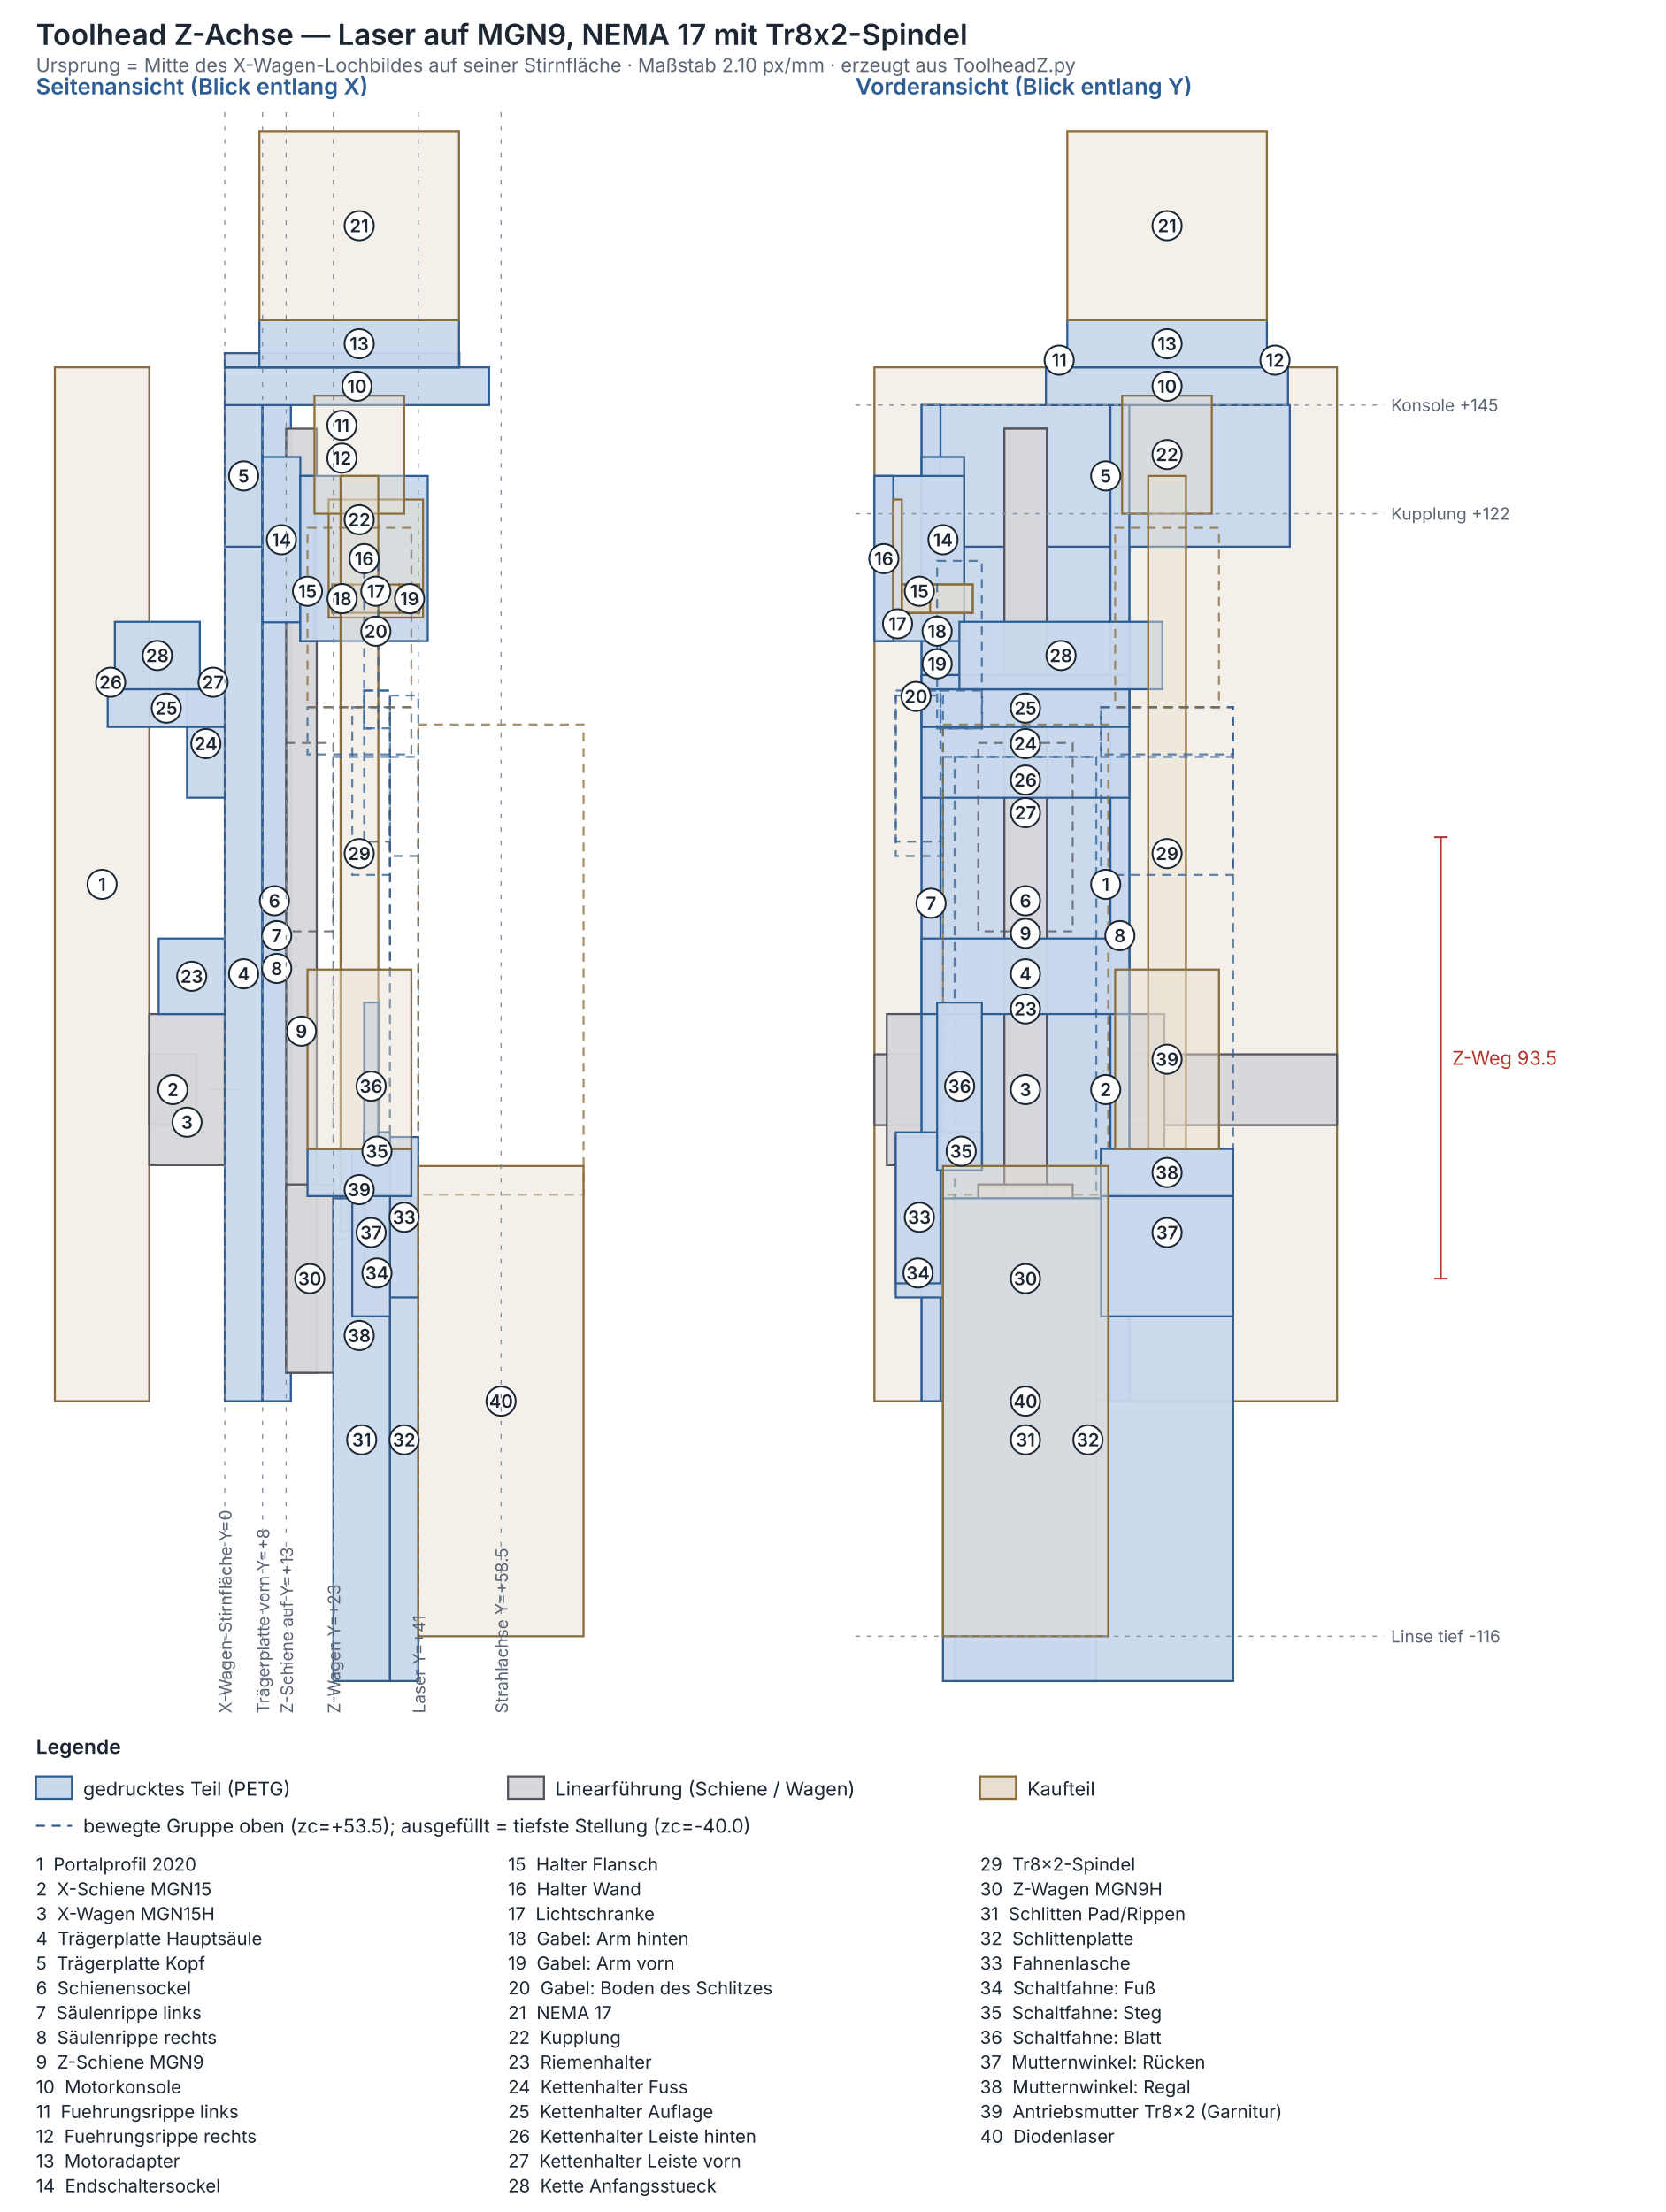
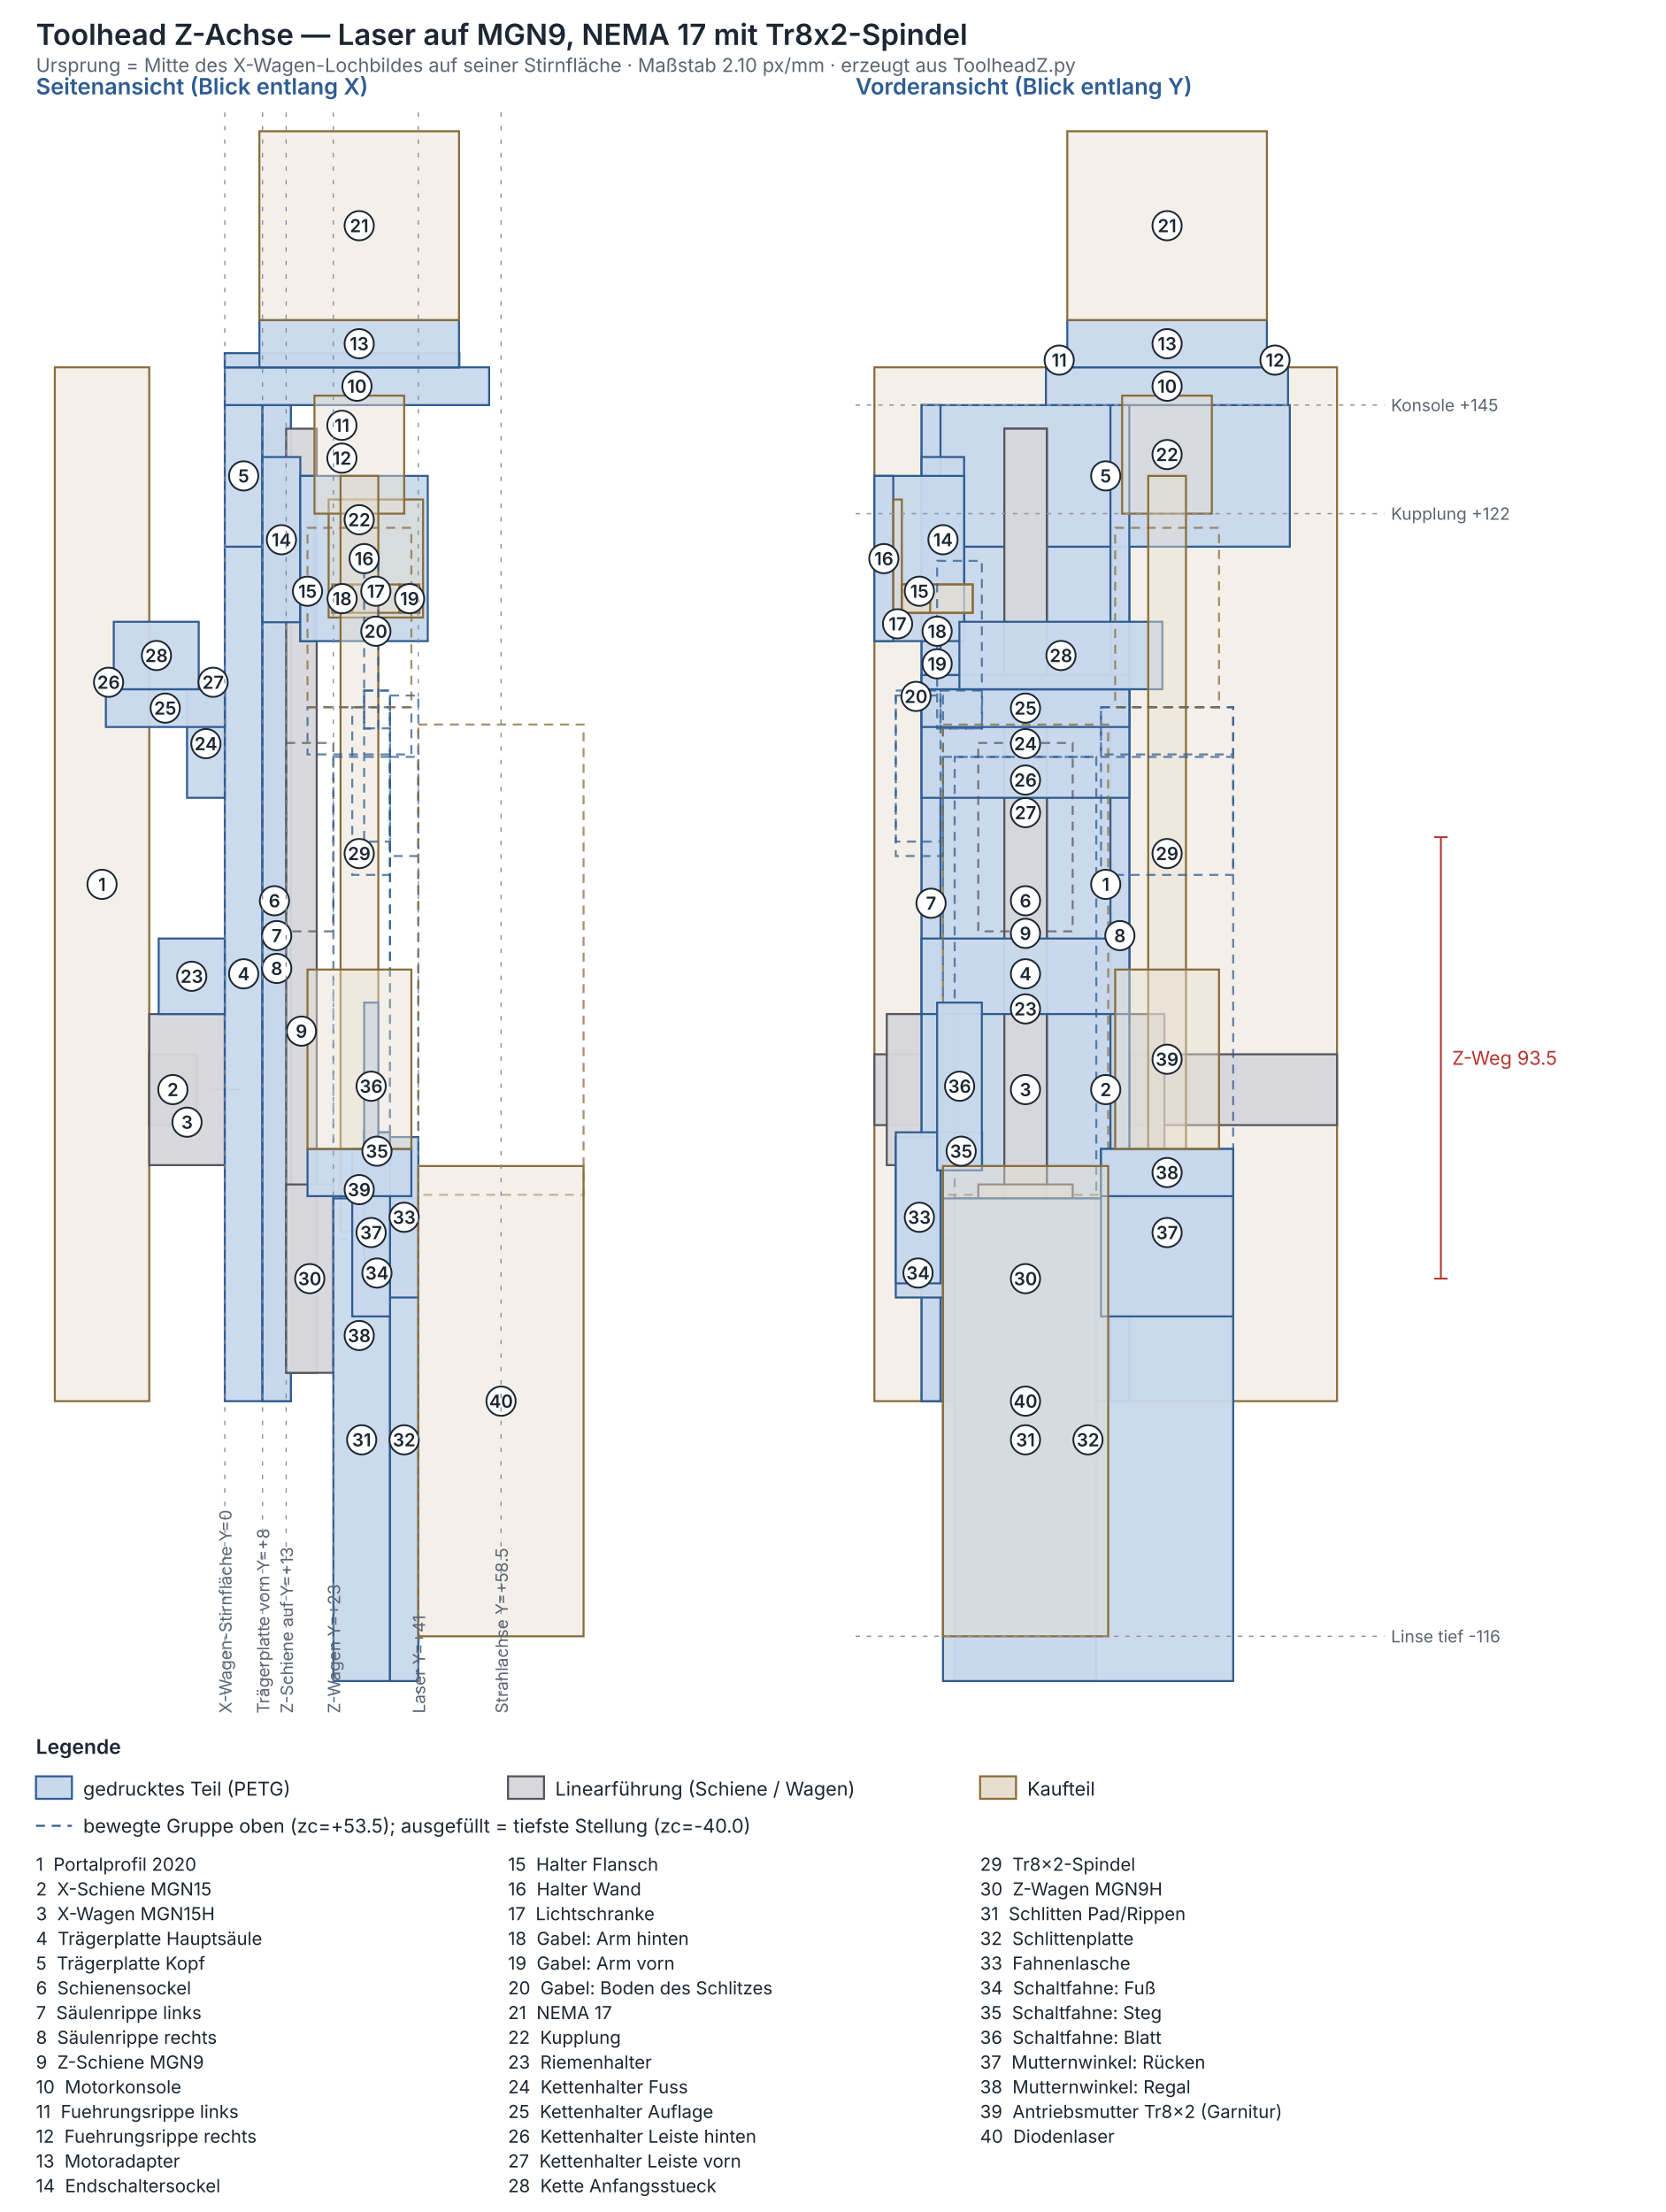
<svg xmlns="http://www.w3.org/2000/svg" width="741" height="984" viewBox="0 0 741 984" font-family="Inter, Helvetica, Arial, sans-serif">
  <rect width="100%" height="100%" fill="#ffffff" />
  <text x="16" y="20" font-size="13" font-weight="600" fill="#1c2733">Toolhead Z-Achse — Laser auf MGN9, NEMA 17 mit Tr8x2-Spindel</text>
  <text x="16" y="32" font-size="8.5" fill="#5b6472">Ursprung = Mitte des X-Wagen-Lochbildes auf seiner Stirnfläche · Maßstab 2.10 px/mm · erzeugt aus ToolheadZ.py</text>
  <text x="16.0" y="42.0" font-size="10" font-weight="600" fill="#2f5d92">Seitenansicht (Blick entlang X)</text>
  <line x1="93.0" y1="484.7" x2="107.0" y2="484.7" stroke="#b4342f" stroke-width="0.7" />
  <line x1="100.0" y1="477.7" x2="100.0" y2="491.7" stroke="#b4342f" stroke-width="0.7" />
  <rect x="24.4" y="163.4" width="42.0" height="459.9" fill="#e8ded0" fill-opacity="0.45" stroke="#8a6d3b" stroke-width="0.9" />
  <rect x="66.4" y="469.0" width="21.0" height="31.5" fill="#d7d7dc" fill-opacity="0.95" stroke="#55555e" stroke-width="0.9" />
  <rect x="66.4" y="451.1" width="33.6" height="67.2" fill="#d7d7dc" fill-opacity="0.95" stroke="#55555e" stroke-width="0.9" />
  <rect x="100.0" y="243.2" width="16.8" height="380.1" fill="#c9d9ec" fill-opacity="0.95" stroke="#2f5d92" stroke-width="0.9" />
  <rect x="100.0" y="180.2" width="16.8" height="63.0" fill="#c9d9ec" fill-opacity="0.95" stroke="#2f5d92" stroke-width="0.9" />
  <rect x="116.8" y="190.7" width="10.5" height="420.0" fill="#c9d9ec" fill-opacity="0.95" stroke="#2f5d92" stroke-width="0.9" />
  <rect x="116.8" y="180.2" width="12.6" height="443.1" fill="#c9d9ec" fill-opacity="0.95" stroke="#2f5d92" stroke-width="0.9" />
  <rect x="116.8" y="180.2" width="12.6" height="443.1" fill="#c9d9ec" fill-opacity="0.95" stroke="#2f5d92" stroke-width="0.9" />
  <rect x="127.3" y="190.7" width="13.6" height="420.0" fill="#d7d7dc" fill-opacity="0.95" stroke="#55555e" stroke-width="0.9" />
  <rect x="100.0" y="163.4" width="117.6" height="16.8" fill="#c9d9ec" fill-opacity="0.95" stroke="#2f5d92" stroke-width="0.9" />
  <rect x="100.0" y="157.1" width="104.3" height="6.3" fill="#c9d9ec" fill-opacity="0.95" stroke="#2f5d92" stroke-width="0.9" />
  <rect x="100.0" y="157.1" width="104.3" height="6.3" fill="#c9d9ec" fill-opacity="0.95" stroke="#2f5d92" stroke-width="0.9" />
  <rect x="115.4" y="142.4" width="88.8" height="21.0" fill="#c9d9ec" fill-opacity="0.95" stroke="#2f5d92" stroke-width="0.9" />
  <rect x="116.8" y="203.3" width="16.8" height="73.5" fill="#c9d9ec" fill-opacity="0.95" stroke="#2f5d92" stroke-width="0.9" />
  <rect x="133.6" y="211.7" width="6.3" height="73.5" fill="#c9d9ec" fill-opacity="0.95" stroke="#2f5d92" stroke-width="0.9" />
  <rect x="133.6" y="211.7" width="56.7" height="73.5" fill="#c9d9ec" fill-opacity="0.95" stroke="#2f5d92" stroke-width="0.9" />
  <rect x="146.2" y="222.2" width="42.0" height="52.5" fill="#e8ded0" fill-opacity="0.45" stroke="#8a6d3b" stroke-width="0.9" />
  <rect x="147.8" y="260.0" width="8.9" height="12.6" fill="#e8ded0" fill-opacity="0.45" stroke="#8a6d3b" stroke-width="0.9" />
  <rect x="177.7" y="260.0" width="8.9" height="12.6" fill="#e8ded0" fill-opacity="0.45" stroke="#8a6d3b" stroke-width="0.9" />
  <rect x="156.7" y="260.0" width="21.0" height="12.6" fill="#e8ded0" fill-opacity="0.45" stroke="#8a6d3b" stroke-width="0.9" />
  <rect x="115.4" y="58.4" width="88.8" height="84.0" fill="#e8ded0" fill-opacity="0.45" stroke="#8a6d3b" stroke-width="0.9" />
  <rect x="139.9" y="176.0" width="39.9" height="52.5" fill="#e8ded0" fill-opacity="0.45" stroke="#8a6d3b" stroke-width="0.9" />
  <rect x="70.6" y="417.5" width="29.4" height="33.6" fill="#c9d9ec" fill-opacity="0.95" stroke="#2f5d92" stroke-width="0.9" />
  <rect x="83.2" y="306.6" width="16.8" height="48.3" fill="#c9d9ec" fill-opacity="0.95" stroke="#2f5d92" stroke-width="0.9" />
-   <rect x="47.9" y="306.6" width="52.1" height="16.8" fill="#c9d9ec" fill-opacity="0.95" stroke="#2f5d92" stroke-width="0.9" />
-   <rect x="47.9" y="300.3" width="2.5" height="6.3" fill="#c9d9ec" fill-opacity="0.95" stroke="#2f5d92" stroke-width="0.9" />
+   <rect x="47.1" y="306.6" width="52.9" height="16.8" fill="#c9d9ec" fill-opacity="0.95" stroke="#2f5d92" stroke-width="0.9" />
+   <rect x="47.1" y="300.3" width="2.5" height="6.3" fill="#c9d9ec" fill-opacity="0.95" stroke="#2f5d92" stroke-width="0.9" />
  <rect x="89.5" y="300.3" width="10.5" height="6.3" fill="#c9d9ec" fill-opacity="0.95" stroke="#2f5d92" stroke-width="0.9" />
-   <rect x="51.1" y="276.6" width="37.8" height="30.0" fill="#c9d9ec" fill-opacity="0.95" stroke="#2f5d92" stroke-width="0.9" />
+   <rect x="50.6" y="276.6" width="37.8" height="30.0" fill="#c9d9ec" fill-opacity="0.95" stroke="#2f5d92" stroke-width="0.9" />
  <rect x="151.5" y="211.7" width="16.8" height="336.0" fill="#e8ded0" fill-opacity="0.45" stroke="#8a6d3b" stroke-width="0.9" />
  <rect x="127.3" y="330.5" width="21.0" height="83.8" fill="none" stroke="#55555e" stroke-width="0.9" stroke-dasharray="4 3" opacity="0.75" />
  <rect x="148.3" y="336.7" width="25.2" height="214.7" fill="none" stroke="#2f5d92" stroke-width="0.9" stroke-dasharray="4 3" opacity="0.75" />
  <rect x="173.5" y="336.7" width="12.6" height="214.7" fill="none" stroke="#2f5d92" stroke-width="0.9" stroke-dasharray="4 3" opacity="0.75" />
  <rect x="173.5" y="309.4" width="12.6" height="71.4" fill="none" stroke="#2f5d92" stroke-width="0.9" stroke-dasharray="4 3" opacity="0.75" />
  <rect x="162.0" y="307.2" width="11.5" height="67.2" fill="none" stroke="#2f5d92" stroke-width="0.9" stroke-dasharray="4 3" opacity="0.75" />
  <rect x="162.0" y="307.2" width="11.5" height="16.8" fill="none" stroke="#2f5d92" stroke-width="0.9" stroke-dasharray="4 3" opacity="0.75" />
  <rect x="162.0" y="249.5" width="6.3" height="74.6" fill="none" stroke="#2f5d92" stroke-width="0.9" stroke-dasharray="4 3" opacity="0.75" />
  <rect x="156.7" y="314.6" width="16.8" height="74.6" fill="none" stroke="#2f5d92" stroke-width="0.9" stroke-dasharray="4 3" opacity="0.75" />
  <rect x="136.8" y="314.6" width="46.2" height="21.0" fill="none" stroke="#2f5d92" stroke-width="0.9" stroke-dasharray="4 3" opacity="0.75" />
  <rect x="136.8" y="234.8" width="46.2" height="79.8" fill="none" stroke="#8a6d3b" stroke-width="0.9" stroke-dasharray="4 3" opacity="0.75" />
  <rect x="186.1" y="322.3" width="73.5" height="209.2" fill="none" stroke="#8a6d3b" stroke-width="0.9" stroke-dasharray="4 3" opacity="0.75" />
  <rect x="127.3" y="526.9" width="21.0" height="83.8" fill="#d7d7dc" fill-opacity="0.95" stroke="#55555e" stroke-width="0.9" />
  <rect x="148.3" y="533.1" width="25.2" height="214.7" fill="#c9d9ec" fill-opacity="0.95" stroke="#2f5d92" stroke-width="0.9" />
  <rect x="173.5" y="533.1" width="12.6" height="214.7" fill="#c9d9ec" fill-opacity="0.95" stroke="#2f5d92" stroke-width="0.9" />
  <rect x="173.5" y="505.8" width="12.6" height="71.4" fill="#c9d9ec" fill-opacity="0.95" stroke="#2f5d92" stroke-width="0.9" />
  <rect x="162.0" y="503.7" width="11.5" height="67.2" fill="#c9d9ec" fill-opacity="0.95" stroke="#2f5d92" stroke-width="0.9" />
  <rect x="162.0" y="503.7" width="11.5" height="16.8" fill="#c9d9ec" fill-opacity="0.95" stroke="#2f5d92" stroke-width="0.9" />
  <rect x="162.0" y="446.0" width="6.3" height="74.6" fill="#c9d9ec" fill-opacity="0.95" stroke="#2f5d92" stroke-width="0.9" />
  <rect x="156.7" y="511.1" width="16.8" height="74.5" fill="#c9d9ec" fill-opacity="0.95" stroke="#2f5d92" stroke-width="0.9" />
  <rect x="136.8" y="511.1" width="46.2" height="21.0" fill="#c9d9ec" fill-opacity="0.95" stroke="#2f5d92" stroke-width="0.9" />
  <rect x="136.8" y="431.3" width="46.2" height="79.8" fill="#e8ded0" fill-opacity="0.45" stroke="#8a6d3b" stroke-width="0.9" />
  <rect x="186.1" y="518.7" width="73.5" height="209.2" fill="#e8ded0" fill-opacity="0.45" stroke="#8a6d3b" stroke-width="0.9" />
  <circle cx="45.4" cy="393.4" r="6.5" fill="#ffffff" stroke="#1c2733" stroke-width="0.8" />
  <text x="45.4" y="393.4" text-anchor="middle" dominant-baseline="central" font-size="8" font-weight="600" fill="#1c2733">1</text>
  <circle cx="76.9" cy="484.7" r="6.5" fill="#ffffff" stroke="#1c2733" stroke-width="0.8" />
  <text x="76.9" y="484.7" text-anchor="middle" dominant-baseline="central" font-size="8" font-weight="600" fill="#1c2733">2</text>
  <circle cx="83.2" cy="499.2" r="6.5" fill="#ffffff" stroke="#1c2733" stroke-width="0.8" />
  <text x="83.2" y="499.2" text-anchor="middle" dominant-baseline="central" font-size="8" font-weight="600" fill="#1c2733">3</text>
  <circle cx="108.4" cy="433.2" r="6.5" fill="#ffffff" stroke="#1c2733" stroke-width="0.8" />
  <text x="108.4" y="433.2" text-anchor="middle" dominant-baseline="central" font-size="8" font-weight="600" fill="#1c2733">4</text>
  <circle cx="108.4" cy="211.7" r="6.5" fill="#ffffff" stroke="#1c2733" stroke-width="0.8" />
  <text x="108.4" y="211.7" text-anchor="middle" dominant-baseline="central" font-size="8" font-weight="600" fill="#1c2733">5</text>
  <circle cx="122.1" cy="400.7" r="6.5" fill="#ffffff" stroke="#1c2733" stroke-width="0.8" />
  <text x="122.1" y="400.7" text-anchor="middle" dominant-baseline="central" font-size="8" font-weight="600" fill="#1c2733">6</text>
  <circle cx="123.1" cy="416.2" r="6.5" fill="#ffffff" stroke="#1c2733" stroke-width="0.8" />
  <text x="123.1" y="416.2" text-anchor="middle" dominant-baseline="central" font-size="8" font-weight="600" fill="#1c2733">7</text>
  <circle cx="123.1" cy="430.8" r="6.5" fill="#ffffff" stroke="#1c2733" stroke-width="0.8" />
  <text x="123.1" y="430.8" text-anchor="middle" dominant-baseline="central" font-size="8" font-weight="600" fill="#1c2733">8</text>
  <circle cx="134.1" cy="458.7" r="6.5" fill="#ffffff" stroke="#1c2733" stroke-width="0.8" />
  <text x="134.1" y="458.7" text-anchor="middle" dominant-baseline="central" font-size="8" font-weight="600" fill="#1c2733">9</text>
  <circle cx="158.8" cy="171.8" r="6.5" fill="#ffffff" stroke="#1c2733" stroke-width="0.8" />
  <text x="158.8" y="171.8" text-anchor="middle" dominant-baseline="central" font-size="8" font-weight="600" fill="#1c2733">10</text>
  <circle cx="152.1" cy="189.2" r="6.5" fill="#ffffff" stroke="#1c2733" stroke-width="0.8" />
  <text x="152.1" y="189.2" text-anchor="middle" dominant-baseline="central" font-size="8" font-weight="600" fill="#1c2733">11</text>
  <circle cx="152.1" cy="203.8" r="6.5" fill="#ffffff" stroke="#1c2733" stroke-width="0.8" />
  <text x="152.1" y="203.8" text-anchor="middle" dominant-baseline="central" font-size="8" font-weight="600" fill="#1c2733">12</text>
  <circle cx="159.8" cy="152.9" r="6.5" fill="#ffffff" stroke="#1c2733" stroke-width="0.8" />
  <text x="159.8" y="152.9" text-anchor="middle" dominant-baseline="central" font-size="8" font-weight="600" fill="#1c2733">13</text>
  <circle cx="125.2" cy="240.1" r="6.5" fill="#ffffff" stroke="#1c2733" stroke-width="0.8" />
  <text x="125.2" y="240.1" text-anchor="middle" dominant-baseline="central" font-size="8" font-weight="600" fill="#1c2733">14</text>
  <circle cx="136.8" cy="263.0" r="6.5" fill="#ffffff" stroke="#1c2733" stroke-width="0.8" />
  <text x="136.8" y="263.0" text-anchor="middle" dominant-baseline="central" font-size="8" font-weight="600" fill="#1c2733">15</text>
  <circle cx="162.0" cy="248.5" r="6.5" fill="#ffffff" stroke="#1c2733" stroke-width="0.8" />
  <text x="162.0" y="248.5" text-anchor="middle" dominant-baseline="central" font-size="8" font-weight="600" fill="#1c2733">16</text>
  <circle cx="167.2" cy="263.0" r="6.5" fill="#ffffff" stroke="#1c2733" stroke-width="0.8" />
  <text x="167.2" y="263.0" text-anchor="middle" dominant-baseline="central" font-size="8" font-weight="600" fill="#1c2733">17</text>
  <circle cx="152.2" cy="266.3" r="6.5" fill="#ffffff" stroke="#1c2733" stroke-width="0.8" />
  <text x="152.2" y="266.3" text-anchor="middle" dominant-baseline="central" font-size="8" font-weight="600" fill="#1c2733">18</text>
  <circle cx="182.2" cy="266.3" r="6.5" fill="#ffffff" stroke="#1c2733" stroke-width="0.8" />
  <text x="182.2" y="266.3" text-anchor="middle" dominant-baseline="central" font-size="8" font-weight="600" fill="#1c2733">19</text>
  <circle cx="167.2" cy="280.8" r="6.5" fill="#ffffff" stroke="#1c2733" stroke-width="0.8" />
  <text x="167.2" y="280.8" text-anchor="middle" dominant-baseline="central" font-size="8" font-weight="600" fill="#1c2733">20</text>
  <circle cx="159.8" cy="100.4" r="6.5" fill="#ffffff" stroke="#1c2733" stroke-width="0.8" />
  <text x="159.8" y="100.4" text-anchor="middle" dominant-baseline="central" font-size="8" font-weight="600" fill="#1c2733">21</text>
  <circle cx="159.8" cy="231.2" r="6.5" fill="#ffffff" stroke="#1c2733" stroke-width="0.8" />
  <text x="159.8" y="231.2" text-anchor="middle" dominant-baseline="central" font-size="8" font-weight="600" fill="#1c2733">22</text>
  <circle cx="85.3" cy="434.3" r="6.5" fill="#ffffff" stroke="#1c2733" stroke-width="0.8" />
  <text x="85.3" y="434.3" text-anchor="middle" dominant-baseline="central" font-size="8" font-weight="600" fill="#1c2733">23</text>
  <circle cx="91.6" cy="330.8" r="6.5" fill="#ffffff" stroke="#1c2733" stroke-width="0.8" />
  <text x="91.6" y="330.8" text-anchor="middle" dominant-baseline="central" font-size="8" font-weight="600" fill="#1c2733">24</text>
-   <circle cx="74.0" cy="315.0" r="6.5" fill="#ffffff" stroke="#1c2733" stroke-width="0.8" />
-   <text x="74.0" y="315.0" text-anchor="middle" dominant-baseline="central" font-size="8" font-weight="600" fill="#1c2733">25</text>
-   <circle cx="49.2" cy="303.5" r="6.5" fill="#ffffff" stroke="#1c2733" stroke-width="0.8" />
-   <text x="49.2" y="303.5" text-anchor="middle" dominant-baseline="central" font-size="8" font-weight="600" fill="#1c2733">26</text>
+   <circle cx="73.5" cy="315.0" r="6.5" fill="#ffffff" stroke="#1c2733" stroke-width="0.8" />
+   <text x="73.5" y="315.0" text-anchor="middle" dominant-baseline="central" font-size="8" font-weight="600" fill="#1c2733">25</text>
+   <circle cx="48.3" cy="303.5" r="6.5" fill="#ffffff" stroke="#1c2733" stroke-width="0.8" />
+   <text x="48.3" y="303.5" text-anchor="middle" dominant-baseline="central" font-size="8" font-weight="600" fill="#1c2733">26</text>
  <circle cx="94.8" cy="303.5" r="6.5" fill="#ffffff" stroke="#1c2733" stroke-width="0.8" />
  <text x="94.8" y="303.5" text-anchor="middle" dominant-baseline="central" font-size="8" font-weight="600" fill="#1c2733">27</text>
-   <circle cx="70.0" cy="291.6" r="6.5" fill="#ffffff" stroke="#1c2733" stroke-width="0.8" />
-   <text x="70.0" y="291.6" text-anchor="middle" dominant-baseline="central" font-size="8" font-weight="600" fill="#1c2733">28</text>
+   <circle cx="69.6" cy="291.6" r="6.5" fill="#ffffff" stroke="#1c2733" stroke-width="0.8" />
+   <text x="69.6" y="291.6" text-anchor="middle" dominant-baseline="central" font-size="8" font-weight="600" fill="#1c2733">28</text>
  <circle cx="159.8" cy="379.7" r="6.5" fill="#ffffff" stroke="#1c2733" stroke-width="0.8" />
  <text x="159.8" y="379.7" text-anchor="middle" dominant-baseline="central" font-size="8" font-weight="600" fill="#1c2733">29</text>
  <circle cx="137.8" cy="568.8" r="6.5" fill="#ffffff" stroke="#1c2733" stroke-width="0.8" />
  <text x="137.8" y="568.8" text-anchor="middle" dominant-baseline="central" font-size="8" font-weight="600" fill="#1c2733">30</text>
  <circle cx="160.9" cy="640.5" r="6.5" fill="#ffffff" stroke="#1c2733" stroke-width="0.8" />
  <text x="160.9" y="640.5" text-anchor="middle" dominant-baseline="central" font-size="8" font-weight="600" fill="#1c2733">31</text>
  <circle cx="179.8" cy="640.5" r="6.5" fill="#ffffff" stroke="#1c2733" stroke-width="0.8" />
  <text x="179.8" y="640.5" text-anchor="middle" dominant-baseline="central" font-size="8" font-weight="600" fill="#1c2733">32</text>
  <circle cx="179.8" cy="541.5" r="6.5" fill="#ffffff" stroke="#1c2733" stroke-width="0.8" />
  <text x="179.8" y="541.5" text-anchor="middle" dominant-baseline="central" font-size="8" font-weight="600" fill="#1c2733">33</text>
  <circle cx="167.7" cy="566.3" r="6.5" fill="#ffffff" stroke="#1c2733" stroke-width="0.8" />
  <text x="167.7" y="566.3" text-anchor="middle" dominant-baseline="central" font-size="8" font-weight="600" fill="#1c2733">34</text>
  <circle cx="167.7" cy="512.1" r="6.5" fill="#ffffff" stroke="#1c2733" stroke-width="0.8" />
  <text x="167.7" y="512.1" text-anchor="middle" dominant-baseline="central" font-size="8" font-weight="600" fill="#1c2733">35</text>
  <circle cx="165.1" cy="483.2" r="6.5" fill="#ffffff" stroke="#1c2733" stroke-width="0.8" />
  <text x="165.1" y="483.2" text-anchor="middle" dominant-baseline="central" font-size="8" font-weight="600" fill="#1c2733">36</text>
  <circle cx="165.1" cy="548.3" r="6.5" fill="#ffffff" stroke="#1c2733" stroke-width="0.8" />
  <text x="165.1" y="548.3" text-anchor="middle" dominant-baseline="central" font-size="8" font-weight="600" fill="#1c2733">37</text>
  <circle cx="159.8" cy="594.1" r="6.5" fill="#ffffff" stroke="#1c2733" stroke-width="0.8" />
  <text x="159.8" y="594.1" text-anchor="middle" dominant-baseline="central" font-size="8" font-weight="600" fill="#1c2733">38</text>
  <circle cx="159.8" cy="529.2" r="6.5" fill="#ffffff" stroke="#1c2733" stroke-width="0.8" />
  <text x="159.8" y="529.2" text-anchor="middle" dominant-baseline="central" font-size="8" font-weight="600" fill="#1c2733">39</text>
  <circle cx="222.9" cy="623.3" r="6.5" fill="#ffffff" stroke="#1c2733" stroke-width="0.8" />
  <text x="222.9" y="623.3" text-anchor="middle" dominant-baseline="central" font-size="8" font-weight="600" fill="#1c2733">40</text>
  <text x="380.6" y="42.0" font-size="10" font-weight="600" fill="#2f5d92">Vorderansicht (Blick entlang Y)</text>
  <line x1="449.2" y1="484.7" x2="463.2" y2="484.7" stroke="#b4342f" stroke-width="0.7" />
  <line x1="456.2" y1="477.7" x2="456.2" y2="491.7" stroke="#b4342f" stroke-width="0.7" />
  <rect x="389.0" y="163.4" width="205.8" height="459.9" fill="#e8ded0" fill-opacity="0.45" stroke="#8a6d3b" stroke-width="0.9" />
  <rect x="389.0" y="469.0" width="205.8" height="31.5" fill="#d7d7dc" fill-opacity="0.95" stroke="#55555e" stroke-width="0.9" />
  <rect x="394.5" y="451.1" width="123.5" height="67.2" fill="#d7d7dc" fill-opacity="0.95" stroke="#55555e" stroke-width="0.9" />
  <rect x="410.0" y="243.2" width="92.4" height="380.1" fill="#c9d9ec" fill-opacity="0.95" stroke="#2f5d92" stroke-width="0.9" />
  <rect x="410.0" y="180.2" width="163.8" height="63.0" fill="#c9d9ec" fill-opacity="0.95" stroke="#2f5d92" stroke-width="0.9" />
  <rect x="446.8" y="190.7" width="18.9" height="420.0" fill="#c9d9ec" fill-opacity="0.95" stroke="#2f5d92" stroke-width="0.9" />
  <rect x="410.0" y="180.2" width="8.4" height="443.1" fill="#c9d9ec" fill-opacity="0.95" stroke="#2f5d92" stroke-width="0.9" />
  <rect x="494.0" y="180.2" width="8.4" height="443.1" fill="#c9d9ec" fill-opacity="0.95" stroke="#2f5d92" stroke-width="0.9" />
  <rect x="446.8" y="190.7" width="18.9" height="420.0" fill="#d7d7dc" fill-opacity="0.95" stroke="#55555e" stroke-width="0.9" />
  <rect x="465.3" y="163.4" width="107.7" height="16.8" fill="#c9d9ec" fill-opacity="0.95" stroke="#2f5d92" stroke-width="0.9" />
  <rect x="468.1" y="157.1" width="6.3" height="6.3" fill="#c9d9ec" fill-opacity="0.95" stroke="#2f5d92" stroke-width="0.9" />
  <rect x="564.0" y="157.1" width="6.3" height="6.3" fill="#c9d9ec" fill-opacity="0.95" stroke="#2f5d92" stroke-width="0.9" />
  <rect x="474.8" y="142.4" width="88.8" height="21.0" fill="#c9d9ec" fill-opacity="0.95" stroke="#2f5d92" stroke-width="0.9" />
  <rect x="410.0" y="203.3" width="18.9" height="73.5" fill="#c9d9ec" fill-opacity="0.95" stroke="#2f5d92" stroke-width="0.9" />
  <rect x="389.0" y="211.7" width="39.9" height="73.5" fill="#c9d9ec" fill-opacity="0.95" stroke="#2f5d92" stroke-width="0.9" />
  <rect x="389.0" y="211.7" width="8.4" height="73.5" fill="#c9d9ec" fill-opacity="0.95" stroke="#2f5d92" stroke-width="0.9" />
  <rect x="397.4" y="222.2" width="3.8" height="52.5" fill="#e8ded0" fill-opacity="0.45" stroke="#8a6d3b" stroke-width="0.9" />
  <rect x="401.2" y="260.0" width="31.5" height="12.6" fill="#e8ded0" fill-opacity="0.45" stroke="#8a6d3b" stroke-width="0.9" />
  <rect x="401.2" y="260.0" width="31.5" height="12.6" fill="#e8ded0" fill-opacity="0.45" stroke="#8a6d3b" stroke-width="0.9" />
  <rect x="401.2" y="260.0" width="12.6" height="12.6" fill="#e8ded0" fill-opacity="0.45" stroke="#8a6d3b" stroke-width="0.9" />
  <rect x="474.8" y="58.4" width="88.8" height="84.0" fill="#e8ded0" fill-opacity="0.45" stroke="#8a6d3b" stroke-width="0.9" />
  <rect x="499.2" y="176.0" width="39.9" height="52.5" fill="#e8ded0" fill-opacity="0.45" stroke="#8a6d3b" stroke-width="0.9" />
  <rect x="410.0" y="417.5" width="92.4" height="33.6" fill="#c9d9ec" fill-opacity="0.95" stroke="#2f5d92" stroke-width="0.9" />
  <rect x="410.0" y="306.6" width="92.4" height="48.3" fill="#c9d9ec" fill-opacity="0.95" stroke="#2f5d92" stroke-width="0.9" />
  <rect x="410.0" y="306.6" width="92.4" height="16.8" fill="#c9d9ec" fill-opacity="0.95" stroke="#2f5d92" stroke-width="0.9" />
  <rect x="410.0" y="300.3" width="92.4" height="6.3" fill="#c9d9ec" fill-opacity="0.95" stroke="#2f5d92" stroke-width="0.9" />
  <rect x="410.0" y="300.3" width="92.4" height="6.3" fill="#c9d9ec" fill-opacity="0.95" stroke="#2f5d92" stroke-width="0.9" />
  <rect x="426.8" y="276.6" width="90.3" height="30.0" fill="#c9d9ec" fill-opacity="0.95" stroke="#2f5d92" stroke-width="0.9" />
  <rect x="510.8" y="211.7" width="16.8" height="336.0" fill="#e8ded0" fill-opacity="0.45" stroke="#8a6d3b" stroke-width="0.9" />
  <rect x="435.2" y="330.5" width="42.0" height="83.8" fill="none" stroke="#55555e" stroke-width="0.9" stroke-dasharray="4 3" opacity="0.75" />
  <rect x="424.7" y="336.7" width="63.0" height="214.7" fill="none" stroke="#2f5d92" stroke-width="0.9" stroke-dasharray="4 3" opacity="0.75" />
  <rect x="419.5" y="336.7" width="129.1" height="214.7" fill="none" stroke="#2f5d92" stroke-width="0.9" stroke-dasharray="4 3" opacity="0.75" />
  <rect x="398.5" y="309.4" width="21.0" height="71.4" fill="none" stroke="#2f5d92" stroke-width="0.9" stroke-dasharray="4 3" opacity="0.75" />
  <rect x="398.5" y="307.2" width="19.9" height="67.2" fill="none" stroke="#2f5d92" stroke-width="0.9" stroke-dasharray="4 3" opacity="0.75" />
  <rect x="418.4" y="307.2" width="18.5" height="16.8" fill="none" stroke="#2f5d92" stroke-width="0.9" stroke-dasharray="4 3" opacity="0.75" />
  <rect x="416.9" y="249.5" width="19.9" height="74.6" fill="none" stroke="#2f5d92" stroke-width="0.9" stroke-dasharray="4 3" opacity="0.75" />
  <rect x="489.8" y="314.6" width="58.8" height="74.6" fill="none" stroke="#2f5d92" stroke-width="0.9" stroke-dasharray="4 3" opacity="0.75" />
  <rect x="489.8" y="314.6" width="58.8" height="21.0" fill="none" stroke="#2f5d92" stroke-width="0.9" stroke-dasharray="4 3" opacity="0.75" />
  <rect x="496.1" y="234.8" width="46.2" height="79.8" fill="none" stroke="#8a6d3b" stroke-width="0.9" stroke-dasharray="4 3" opacity="0.75" />
  <rect x="419.5" y="322.3" width="73.5" height="209.2" fill="none" stroke="#8a6d3b" stroke-width="0.9" stroke-dasharray="4 3" opacity="0.75" />
  <rect x="435.2" y="526.9" width="42.0" height="83.8" fill="#d7d7dc" fill-opacity="0.95" stroke="#55555e" stroke-width="0.9" />
  <rect x="424.7" y="533.1" width="63.0" height="214.7" fill="#c9d9ec" fill-opacity="0.95" stroke="#2f5d92" stroke-width="0.9" />
  <rect x="419.5" y="533.1" width="129.1" height="214.7" fill="#c9d9ec" fill-opacity="0.95" stroke="#2f5d92" stroke-width="0.9" />
  <rect x="398.5" y="505.8" width="21.0" height="71.4" fill="#c9d9ec" fill-opacity="0.95" stroke="#2f5d92" stroke-width="0.9" />
  <rect x="398.5" y="503.7" width="19.9" height="67.2" fill="#c9d9ec" fill-opacity="0.95" stroke="#2f5d92" stroke-width="0.9" />
  <rect x="418.4" y="503.7" width="18.5" height="16.8" fill="#c9d9ec" fill-opacity="0.95" stroke="#2f5d92" stroke-width="0.9" />
  <rect x="416.9" y="446.0" width="19.9" height="74.6" fill="#c9d9ec" fill-opacity="0.95" stroke="#2f5d92" stroke-width="0.9" />
  <rect x="489.8" y="511.1" width="58.8" height="74.5" fill="#c9d9ec" fill-opacity="0.95" stroke="#2f5d92" stroke-width="0.9" />
  <rect x="489.8" y="511.1" width="58.8" height="21.0" fill="#c9d9ec" fill-opacity="0.95" stroke="#2f5d92" stroke-width="0.9" />
  <rect x="496.1" y="431.3" width="46.2" height="79.8" fill="#e8ded0" fill-opacity="0.45" stroke="#8a6d3b" stroke-width="0.9" />
  <rect x="419.5" y="518.7" width="73.5" height="209.2" fill="#e8ded0" fill-opacity="0.45" stroke="#8a6d3b" stroke-width="0.9" />
  <circle cx="491.9" cy="393.4" r="6.5" fill="#ffffff" stroke="#1c2733" stroke-width="0.8" />
  <text x="491.9" y="393.4" text-anchor="middle" dominant-baseline="central" font-size="8" font-weight="600" fill="#1c2733">1</text>
  <circle cx="491.9" cy="484.7" r="6.5" fill="#ffffff" stroke="#1c2733" stroke-width="0.8" />
  <text x="491.9" y="484.7" text-anchor="middle" dominant-baseline="central" font-size="8" font-weight="600" fill="#1c2733">2</text>
  <circle cx="456.2" cy="484.7" r="6.5" fill="#ffffff" stroke="#1c2733" stroke-width="0.8" />
  <text x="456.2" y="484.7" text-anchor="middle" dominant-baseline="central" font-size="8" font-weight="600" fill="#1c2733">3</text>
  <circle cx="456.2" cy="433.2" r="6.5" fill="#ffffff" stroke="#1c2733" stroke-width="0.8" />
  <text x="456.2" y="433.2" text-anchor="middle" dominant-baseline="central" font-size="8" font-weight="600" fill="#1c2733">4</text>
  <circle cx="491.9" cy="211.7" r="6.5" fill="#ffffff" stroke="#1c2733" stroke-width="0.8" />
  <text x="491.9" y="211.7" text-anchor="middle" dominant-baseline="central" font-size="8" font-weight="600" fill="#1c2733">5</text>
  <circle cx="456.2" cy="400.7" r="6.5" fill="#ffffff" stroke="#1c2733" stroke-width="0.8" />
  <text x="456.2" y="400.7" text-anchor="middle" dominant-baseline="central" font-size="8" font-weight="600" fill="#1c2733">6</text>
  <circle cx="414.2" cy="401.8" r="6.5" fill="#ffffff" stroke="#1c2733" stroke-width="0.8" />
  <text x="414.2" y="401.8" text-anchor="middle" dominant-baseline="central" font-size="8" font-weight="600" fill="#1c2733">7</text>
  <circle cx="498.2" cy="416.2" r="6.5" fill="#ffffff" stroke="#1c2733" stroke-width="0.8" />
  <text x="498.2" y="416.2" text-anchor="middle" dominant-baseline="central" font-size="8" font-weight="600" fill="#1c2733">8</text>
  <circle cx="456.2" cy="415.2" r="6.5" fill="#ffffff" stroke="#1c2733" stroke-width="0.8" />
  <text x="456.2" y="415.2" text-anchor="middle" dominant-baseline="central" font-size="8" font-weight="600" fill="#1c2733">9</text>
  <circle cx="519.2" cy="171.8" r="6.5" fill="#ffffff" stroke="#1c2733" stroke-width="0.8" />
  <text x="519.2" y="171.8" text-anchor="middle" dominant-baseline="central" font-size="8" font-weight="600" fill="#1c2733">10</text>
  <circle cx="471.2" cy="160.2" r="6.5" fill="#ffffff" stroke="#1c2733" stroke-width="0.8" />
  <text x="471.2" y="160.2" text-anchor="middle" dominant-baseline="central" font-size="8" font-weight="600" fill="#1c2733">11</text>
  <circle cx="567.2" cy="160.2" r="6.5" fill="#ffffff" stroke="#1c2733" stroke-width="0.8" />
  <text x="567.2" y="160.2" text-anchor="middle" dominant-baseline="central" font-size="8" font-weight="600" fill="#1c2733">12</text>
  <circle cx="519.2" cy="152.9" r="6.5" fill="#ffffff" stroke="#1c2733" stroke-width="0.8" />
  <text x="519.2" y="152.9" text-anchor="middle" dominant-baseline="central" font-size="8" font-weight="600" fill="#1c2733">13</text>
  <circle cx="419.5" cy="240.1" r="6.5" fill="#ffffff" stroke="#1c2733" stroke-width="0.8" />
  <text x="419.5" y="240.1" text-anchor="middle" dominant-baseline="central" font-size="8" font-weight="600" fill="#1c2733">14</text>
  <circle cx="409.0" cy="263.0" r="6.5" fill="#ffffff" stroke="#1c2733" stroke-width="0.8" />
  <text x="409.0" y="263.0" text-anchor="middle" dominant-baseline="central" font-size="8" font-weight="600" fill="#1c2733">15</text>
  <circle cx="393.2" cy="248.5" r="6.5" fill="#ffffff" stroke="#1c2733" stroke-width="0.8" />
  <text x="393.2" y="248.5" text-anchor="middle" dominant-baseline="central" font-size="8" font-weight="600" fill="#1c2733">16</text>
  <circle cx="399.3" cy="277.5" r="6.5" fill="#ffffff" stroke="#1c2733" stroke-width="0.8" />
  <text x="399.3" y="277.5" text-anchor="middle" dominant-baseline="central" font-size="8" font-weight="600" fill="#1c2733">17</text>
  <circle cx="416.9" cy="280.8" r="6.5" fill="#ffffff" stroke="#1c2733" stroke-width="0.8" />
  <text x="416.9" y="280.8" text-anchor="middle" dominant-baseline="central" font-size="8" font-weight="600" fill="#1c2733">18</text>
  <circle cx="416.9" cy="295.3" r="6.5" fill="#ffffff" stroke="#1c2733" stroke-width="0.8" />
  <text x="416.9" y="295.3" text-anchor="middle" dominant-baseline="central" font-size="8" font-weight="600" fill="#1c2733">19</text>
  <circle cx="407.5" cy="309.8" r="6.5" fill="#ffffff" stroke="#1c2733" stroke-width="0.8" />
  <text x="407.5" y="309.8" text-anchor="middle" dominant-baseline="central" font-size="8" font-weight="600" fill="#1c2733">20</text>
  <circle cx="519.2" cy="100.4" r="6.5" fill="#ffffff" stroke="#1c2733" stroke-width="0.8" />
  <text x="519.2" y="100.4" text-anchor="middle" dominant-baseline="central" font-size="8" font-weight="600" fill="#1c2733">21</text>
  <circle cx="519.2" cy="202.2" r="6.5" fill="#ffffff" stroke="#1c2733" stroke-width="0.8" />
  <text x="519.2" y="202.2" text-anchor="middle" dominant-baseline="central" font-size="8" font-weight="600" fill="#1c2733">22</text>
  <circle cx="456.2" cy="448.8" r="6.5" fill="#ffffff" stroke="#1c2733" stroke-width="0.8" />
  <text x="456.2" y="448.8" text-anchor="middle" dominant-baseline="central" font-size="8" font-weight="600" fill="#1c2733">23</text>
  <circle cx="456.2" cy="330.8" r="6.5" fill="#ffffff" stroke="#1c2733" stroke-width="0.8" />
  <text x="456.2" y="330.8" text-anchor="middle" dominant-baseline="central" font-size="8" font-weight="600" fill="#1c2733">24</text>
  <circle cx="456.2" cy="315.0" r="6.5" fill="#ffffff" stroke="#1c2733" stroke-width="0.8" />
  <text x="456.2" y="315.0" text-anchor="middle" dominant-baseline="central" font-size="8" font-weight="600" fill="#1c2733">25</text>
  <circle cx="456.2" cy="347.0" r="6.5" fill="#ffffff" stroke="#1c2733" stroke-width="0.8" />
  <text x="456.2" y="347.0" text-anchor="middle" dominant-baseline="central" font-size="8" font-weight="600" fill="#1c2733">26</text>
  <circle cx="456.2" cy="361.5" r="6.5" fill="#ffffff" stroke="#1c2733" stroke-width="0.8" />
  <text x="456.2" y="361.5" text-anchor="middle" dominant-baseline="central" font-size="8" font-weight="600" fill="#1c2733">27</text>
  <circle cx="472.0" cy="291.6" r="6.5" fill="#ffffff" stroke="#1c2733" stroke-width="0.8" />
  <text x="472.0" y="291.6" text-anchor="middle" dominant-baseline="central" font-size="8" font-weight="600" fill="#1c2733">28</text>
  <circle cx="519.2" cy="379.7" r="6.5" fill="#ffffff" stroke="#1c2733" stroke-width="0.8" />
  <text x="519.2" y="379.7" text-anchor="middle" dominant-baseline="central" font-size="8" font-weight="600" fill="#1c2733">29</text>
  <circle cx="456.2" cy="568.8" r="6.5" fill="#ffffff" stroke="#1c2733" stroke-width="0.8" />
  <text x="456.2" y="568.8" text-anchor="middle" dominant-baseline="central" font-size="8" font-weight="600" fill="#1c2733">30</text>
  <circle cx="456.2" cy="640.5" r="6.5" fill="#ffffff" stroke="#1c2733" stroke-width="0.8" />
  <text x="456.2" y="640.5" text-anchor="middle" dominant-baseline="central" font-size="8" font-weight="600" fill="#1c2733">31</text>
  <circle cx="484.0" cy="640.5" r="6.5" fill="#ffffff" stroke="#1c2733" stroke-width="0.8" />
  <text x="484.0" y="640.5" text-anchor="middle" dominant-baseline="central" font-size="8" font-weight="600" fill="#1c2733">32</text>
  <circle cx="409.0" cy="541.5" r="6.5" fill="#ffffff" stroke="#1c2733" stroke-width="0.8" />
  <text x="409.0" y="541.5" text-anchor="middle" dominant-baseline="central" font-size="8" font-weight="600" fill="#1c2733">33</text>
  <circle cx="408.4" cy="566.3" r="6.5" fill="#ffffff" stroke="#1c2733" stroke-width="0.8" />
  <text x="408.4" y="566.3" text-anchor="middle" dominant-baseline="central" font-size="8" font-weight="600" fill="#1c2733">34</text>
  <circle cx="427.6" cy="512.1" r="6.5" fill="#ffffff" stroke="#1c2733" stroke-width="0.8" />
  <text x="427.6" y="512.1" text-anchor="middle" dominant-baseline="central" font-size="8" font-weight="600" fill="#1c2733">35</text>
  <circle cx="426.9" cy="483.2" r="6.5" fill="#ffffff" stroke="#1c2733" stroke-width="0.8" />
  <text x="426.9" y="483.2" text-anchor="middle" dominant-baseline="central" font-size="8" font-weight="600" fill="#1c2733">36</text>
  <circle cx="519.2" cy="548.3" r="6.5" fill="#ffffff" stroke="#1c2733" stroke-width="0.8" />
  <text x="519.2" y="548.3" text-anchor="middle" dominant-baseline="central" font-size="8" font-weight="600" fill="#1c2733">37</text>
  <circle cx="519.2" cy="521.6" r="6.5" fill="#ffffff" stroke="#1c2733" stroke-width="0.8" />
  <text x="519.2" y="521.6" text-anchor="middle" dominant-baseline="central" font-size="8" font-weight="600" fill="#1c2733">38</text>
  <circle cx="519.2" cy="471.2" r="6.5" fill="#ffffff" stroke="#1c2733" stroke-width="0.8" />
  <text x="519.2" y="471.2" text-anchor="middle" dominant-baseline="central" font-size="8" font-weight="600" fill="#1c2733">39</text>
  <circle cx="456.2" cy="623.3" r="6.5" fill="#ffffff" stroke="#1c2733" stroke-width="0.8" />
  <text x="456.2" y="623.3" text-anchor="middle" dominant-baseline="central" font-size="8" font-weight="600" fill="#1c2733">40</text>
  <line x1="100.0" y1="50.0" x2="100.0" y2="758.2" stroke="#7a8a9e" stroke-width="0.5" stroke-dasharray="2 4" />
  <text x="103.0" y="762.2" font-size="7.5" fill="#5b6472" transform="rotate(-90 103.0 762.2)" text-anchor="start">X-Wagen-Stirnfläche  Y=0</text>
  <line x1="116.8" y1="50.0" x2="116.8" y2="758.2" stroke="#7a8a9e" stroke-width="0.5" stroke-dasharray="2 4" />
  <text x="119.8" y="762.2" font-size="7.5" fill="#5b6472" transform="rotate(-90 119.8 762.2)" text-anchor="start">Trägerplatte vorn  Y=+8</text>
  <line x1="127.3" y1="50.0" x2="127.3" y2="758.2" stroke="#7a8a9e" stroke-width="0.5" stroke-dasharray="2 4" />
  <text x="130.3" y="762.2" font-size="7.5" fill="#5b6472" transform="rotate(-90 130.3 762.2)" text-anchor="start">Z-Schiene auf  Y=+13</text>
  <line x1="148.3" y1="50.0" x2="148.3" y2="758.2" stroke="#7a8a9e" stroke-width="0.5" stroke-dasharray="2 4" />
  <text x="151.3" y="762.2" font-size="7.5" fill="#5b6472" transform="rotate(-90 151.3 762.2)" text-anchor="start">Z-Wagen  Y=+23</text>
  <line x1="186.1" y1="50.0" x2="186.1" y2="758.2" stroke="#7a8a9e" stroke-width="0.5" stroke-dasharray="2 4" />
  <text x="189.1" y="762.2" font-size="7.5" fill="#5b6472" transform="rotate(-90 189.1 762.2)" text-anchor="start">Laser  Y=+41</text>
  <line x1="222.9" y1="50.0" x2="222.9" y2="758.2" stroke="#7a8a9e" stroke-width="0.5" stroke-dasharray="2 4" />
  <text x="225.9" y="762.2" font-size="7.5" fill="#5b6472" transform="rotate(-90 225.9 762.2)" text-anchor="start">Strahlachse  Y=+58.5</text>
  <line x1="641.0" y1="568.8" x2="641.0" y2="372.4" stroke="#b4342f" stroke-width="0.8" />
  <line x1="638.0" y1="568.8" x2="644.0" y2="568.8" stroke="#b4342f" stroke-width="0.8" />
  <line x1="638.0" y1="372.4" x2="644.0" y2="372.4" stroke="#b4342f" stroke-width="0.8" />
  <text x="646.0" y="470.6" font-size="8.5" fill="#b4342f" text-anchor="start" dominant-baseline="middle">Z-Weg 93.5</text>
  <line x1="380.6" y1="180.2" x2="615.8" y2="180.2" stroke="#8c96a3" stroke-width="0.6" stroke-dasharray="2 3" />
  <text x="618.8" y="180.2" font-size="7.5" fill="#5b6472" dominant-baseline="middle">Konsole +145</text>
  <line x1="380.6" y1="228.5" x2="615.8" y2="228.5" stroke="#8c96a3" stroke-width="0.6" stroke-dasharray="2 3" />
  <text x="618.8" y="228.5" font-size="7.5" fill="#5b6472" dominant-baseline="middle">Kupplung +122</text>
  <line x1="380.6" y1="727.9" x2="615.8" y2="727.9" stroke="#8c96a3" stroke-width="0.6" stroke-dasharray="2 3" />
  <text x="618.8" y="727.9" font-size="7.5" fill="#5b6472" dominant-baseline="middle">Linse tief -116</text>
  <text x="16" y="780.2" font-size="9" font-weight="600" fill="#1c2733">Legende</text>
  <rect x="16" y="790.2" width="16" height="10" fill="#c9d9ec" stroke="#2f5d92" stroke-width="0.9" />
  <text x="37" y="795.7" font-size="8.5" fill="#1c2733" dominant-baseline="middle">gedrucktes Teil (PETG)</text>
  <rect x="226" y="790.2" width="16" height="10" fill="#d7d7dc" stroke="#55555e" stroke-width="0.9" />
  <text x="247" y="795.7" font-size="8.5" fill="#1c2733" dominant-baseline="middle">Linearführung (Schiene / Wagen)</text>
  <rect x="436" y="790.2" width="16" height="10" fill="#e8ded0" stroke="#8a6d3b" stroke-width="0.9" />
  <text x="457" y="795.7" font-size="8.5" fill="#1c2733" dominant-baseline="middle">Kaufteil</text>
  <line x1="16" y1="812.2" x2="32" y2="812.2" stroke="#2f5d92" stroke-width="0.9" stroke-dasharray="4 3" />
  <text x="37" y="812.2" font-size="8.5" fill="#1c2733" dominant-baseline="middle">bewegte Gruppe oben (zc=+53.5); ausgefüllt = tiefste Stellung (zc=-40.0)</text>
  <text x="16" y="832.2" font-size="8" fill="#1c2733">1  Portalprofil 2020</text>
  <text x="16" y="843.2" font-size="8" fill="#1c2733">2  X-Schiene MGN15</text>
  <text x="16" y="854.2" font-size="8" fill="#1c2733">3  X-Wagen MGN15H</text>
  <text x="16" y="865.2" font-size="8" fill="#1c2733">4  Trägerplatte Hauptsäule</text>
  <text x="16" y="876.2" font-size="8" fill="#1c2733">5  Trägerplatte Kopf</text>
  <text x="16" y="887.2" font-size="8" fill="#1c2733">6  Schienensockel</text>
  <text x="16" y="898.2" font-size="8" fill="#1c2733">7  Säulenrippe links</text>
  <text x="16" y="909.2" font-size="8" fill="#1c2733">8  Säulenrippe rechts</text>
  <text x="16" y="920.2" font-size="8" fill="#1c2733">9  Z-Schiene MGN9</text>
  <text x="16" y="931.2" font-size="8" fill="#1c2733">10  Motorkonsole</text>
  <text x="16" y="942.2" font-size="8" fill="#1c2733">11  Fuehrungsrippe links</text>
  <text x="16" y="953.2" font-size="8" fill="#1c2733">12  Fuehrungsrippe rechts</text>
  <text x="16" y="964.2" font-size="8" fill="#1c2733">13  Motoradapter</text>
  <text x="16" y="975.2" font-size="8" fill="#1c2733">14  Endschaltersockel</text>
  <text x="226" y="832.2" font-size="8" fill="#1c2733">15  Halter Flansch</text>
  <text x="226" y="843.2" font-size="8" fill="#1c2733">16  Halter Wand</text>
  <text x="226" y="854.2" font-size="8" fill="#1c2733">17  Lichtschranke</text>
  <text x="226" y="865.2" font-size="8" fill="#1c2733">18  Gabel: Arm hinten</text>
  <text x="226" y="876.2" font-size="8" fill="#1c2733">19  Gabel: Arm vorn</text>
  <text x="226" y="887.2" font-size="8" fill="#1c2733">20  Gabel: Boden des Schlitzes</text>
  <text x="226" y="898.2" font-size="8" fill="#1c2733">21  NEMA 17</text>
  <text x="226" y="909.2" font-size="8" fill="#1c2733">22  Kupplung</text>
  <text x="226" y="920.2" font-size="8" fill="#1c2733">23  Riemenhalter</text>
  <text x="226" y="931.2" font-size="8" fill="#1c2733">24  Kettenhalter Fuss</text>
  <text x="226" y="942.2" font-size="8" fill="#1c2733">25  Kettenhalter Auflage</text>
  <text x="226" y="953.2" font-size="8" fill="#1c2733">26  Kettenhalter Leiste hinten</text>
  <text x="226" y="964.2" font-size="8" fill="#1c2733">27  Kettenhalter Leiste vorn</text>
  <text x="226" y="975.2" font-size="8" fill="#1c2733">28  Kette Anfangsstueck</text>
  <text x="436" y="832.2" font-size="8" fill="#1c2733">29  Tr8×2-Spindel</text>
  <text x="436" y="843.2" font-size="8" fill="#1c2733">30  Z-Wagen MGN9H</text>
  <text x="436" y="854.2" font-size="8" fill="#1c2733">31  Schlitten Pad/Rippen</text>
  <text x="436" y="865.2" font-size="8" fill="#1c2733">32  Schlittenplatte</text>
  <text x="436" y="876.2" font-size="8" fill="#1c2733">33  Fahnenlasche</text>
  <text x="436" y="887.2" font-size="8" fill="#1c2733">34  Schaltfahne: Fuß</text>
  <text x="436" y="898.2" font-size="8" fill="#1c2733">35  Schaltfahne: Steg</text>
  <text x="436" y="909.2" font-size="8" fill="#1c2733">36  Schaltfahne: Blatt</text>
  <text x="436" y="920.2" font-size="8" fill="#1c2733">37  Mutternwinkel: Rücken</text>
  <text x="436" y="931.2" font-size="8" fill="#1c2733">38  Mutternwinkel: Regal</text>
  <text x="436" y="942.2" font-size="8" fill="#1c2733">39  Antriebsmutter Tr8×2 (Garnitur)</text>
  <text x="436" y="953.2" font-size="8" fill="#1c2733">40  Diodenlaser</text>
</svg>
